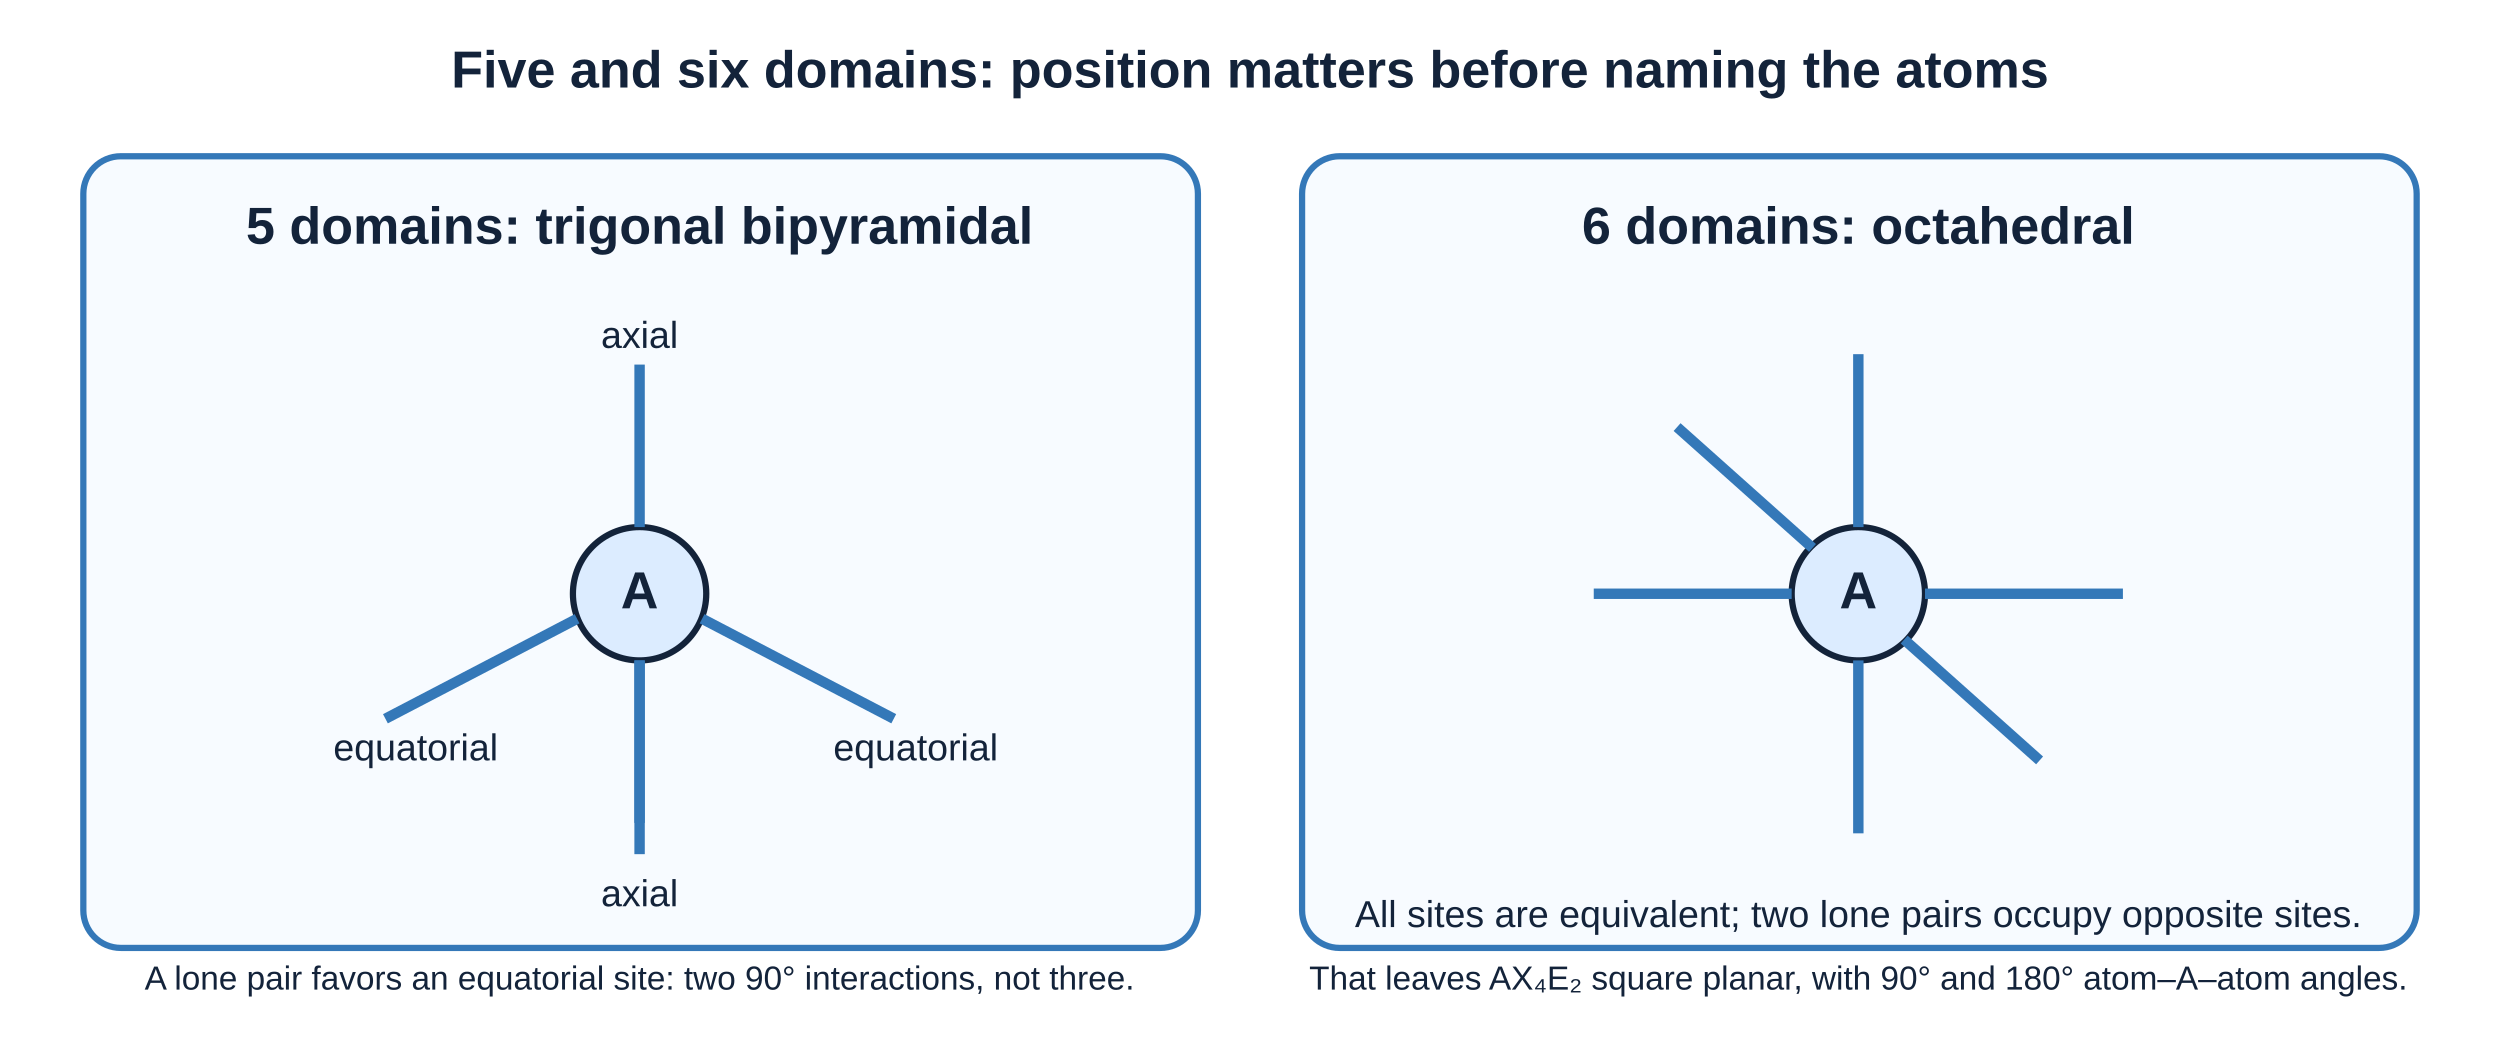
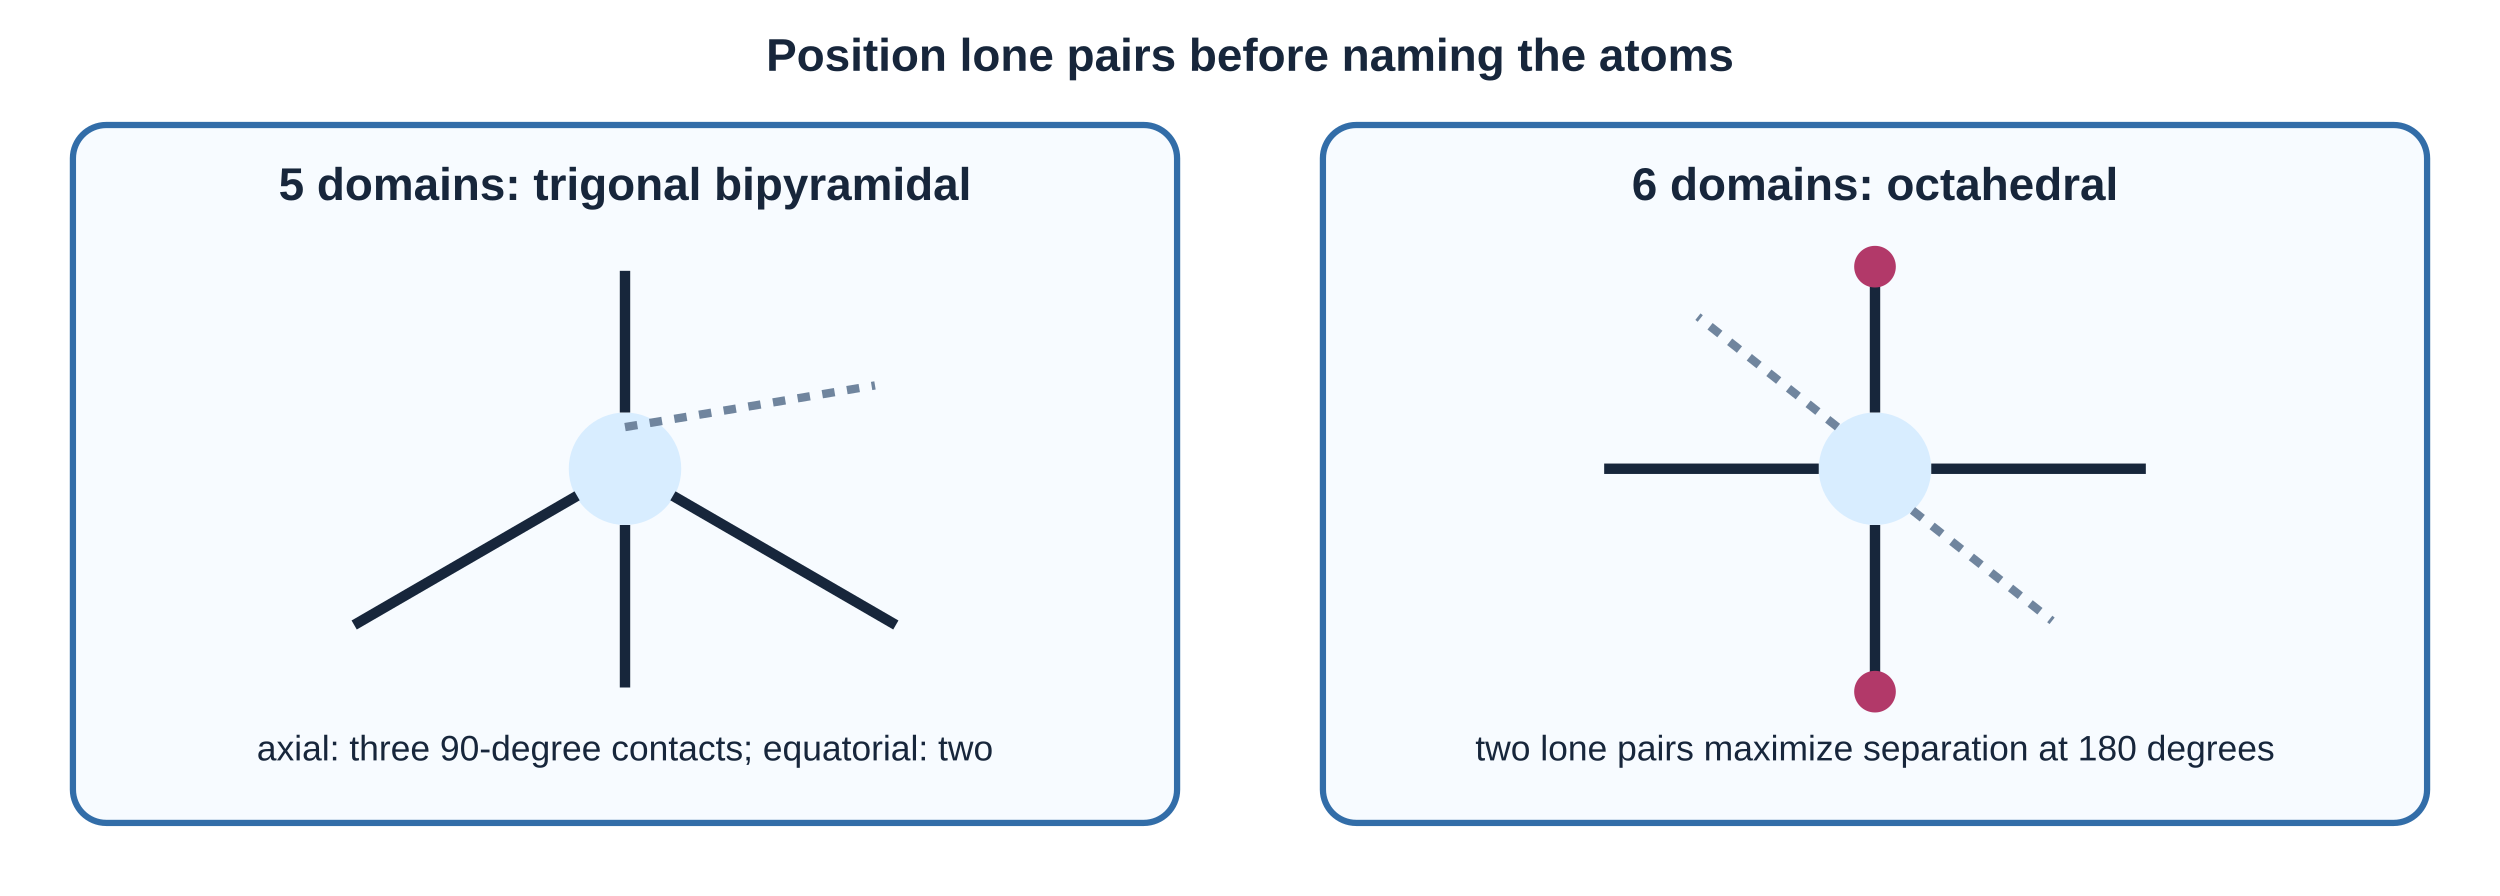
- <svg xmlns="http://www.w3.org/2000/svg" width="1200" height="500" viewBox="0 0 1200 500" role="img" aria-labelledby="title desc">
-   <style>text{font-family:Arial,sans-serif;fill:#13233a}.h{font-size:25px;font-weight:bold}.b{font-size:18px}.s{font-size:16px}.atom{fill:#dcecff;stroke:#13233a;stroke-width:3}.bond{stroke:#3478b8;stroke-width:5}.lp{fill:#b43b66}.card{fill:#f7fbff;stroke:#3478b8;stroke-width:3}</style>
-   <text x="600" y="42" text-anchor="middle" class="h">Five and six domains: position matters before naming the atoms</text>
-   <g transform="translate(40,75)">
-     <rect width="535" height="380" rx="18" class="card" />
-     <text x="267" y="42" text-anchor="middle" class="h">5 domains: trigonal bipyramidal</text>
-     <circle cx="267" cy="210" r="32" class="atom" />
-     <text x="267" y="217" text-anchor="middle" class="h">A</text>
-     <line x1="267" y1="178" x2="267" y2="100" class="bond" />
-     <line x1="267" y1="242" x2="267" y2="320" class="bond" />
-     <line x1="237" y1="222" x2="145" y2="270" class="bond" />
-     <line x1="297" y1="222" x2="389" y2="270" class="bond" />
-     <line x1="267" y1="242" x2="267" y2="335" class="bond" />
-     <text x="267" y="92" text-anchor="middle" class="b">axial</text>
-     <text x="267" y="360" text-anchor="middle" class="b">axial</text>
-     <text x="120" y="290" class="b">equatorial</text>
-     <text x="360" y="290" class="b">equatorial</text>
-     <text x="267" y="400" text-anchor="middle" class="s">A lone pair favors an equatorial site: two 90° interactions, not three.</text>
+ <svg xmlns="http://www.w3.org/2000/svg" width="1200" height="430" viewBox="0 0 1200 430" role="img" aria-labelledby="t d">
+   <style>.card{fill:#f7fbff;stroke:#326da8;stroke-width:3}.h{font:700 22px Arial;fill:#17263b}.b{font:17px Arial;fill:#17263b}.bond{stroke:#17263b;stroke-width:5}.back{stroke:#70859e;stroke-width:4;stroke-dasharray:6 6}.lp{fill:#b23969}</style>
+   <text x="600" y="34" text-anchor="middle" class="h">Position lone pairs before naming the atoms</text>
+   <g transform="translate(35 60)">
+     <rect class="card" width="530" height="335" rx="16" />
+     <text x="265" y="36" text-anchor="middle" class="h">5 domains: trigonal bipyramidal</text>
+     <circle cx="265" cy="165" r="27" fill="#d8edff" />
+     <line x1="265" y1="138" x2="265" y2="70" class="bond" />
+     <line x1="265" y1="192" x2="265" y2="270" class="bond" />
+     <line x1="242" y1="178" x2="135" y2="240" class="bond" />
+     <line x1="288" y1="178" x2="395" y2="240" class="bond" />
+     <line x1="265" y1="145" x2="385" y2="125" class="back" />
+     <text x="265" y="305" text-anchor="middle" class="b">axial: three 90-degree contacts; equatorial: two</text>
  </g>
-   <g transform="translate(625,75)">
-     <rect width="535" height="380" rx="18" class="card" />
-     <text x="267" y="42" text-anchor="middle" class="h">6 domains: octahedral</text>
-     <circle cx="267" cy="210" r="32" class="atom" />
-     <text x="267" y="217" text-anchor="middle" class="h">A</text>
-     <line x1="267" y1="178" x2="267" y2="95" class="bond" />
-     <line x1="267" y1="242" x2="267" y2="325" class="bond" />
-     <line x1="235" y1="210" x2="140" y2="210" class="bond" />
-     <line x1="299" y1="210" x2="394" y2="210" class="bond" />
-     <line x1="245" y1="188" x2="180" y2="130" class="bond" />
-     <line x1="289" y1="232" x2="354" y2="290" class="bond" />
-     <text x="267" y="370" text-anchor="middle" class="b">All sites are equivalent; two lone pairs occupy opposite sites.</text>
-     <text x="267" y="400" text-anchor="middle" class="s">That leaves AX₄E₂ square planar, with 90° and 180° atom–A–atom angles.</text>
+   <g transform="translate(635 60)">
+     <rect class="card" width="530" height="335" rx="16" />
+     <text x="265" y="36" text-anchor="middle" class="h">6 domains: octahedral</text>
+     <circle cx="265" cy="165" r="27" fill="#d8edff" />
+     <line x1="265" y1="138" x2="265" y2="65" class="bond" />
+     <line x1="265" y1="192" x2="265" y2="275" class="bond" />
+     <line x1="238" y1="165" x2="135" y2="165" class="bond" />
+     <line x1="292" y1="165" x2="395" y2="165" class="bond" />
+     <line x1="247" y1="145" x2="180" y2="92" class="back" />
+     <line x1="283" y1="185" x2="350" y2="238" class="back" />
+     <circle cx="265" cy="68" r="10" class="lp" />
+     <circle cx="265" cy="272" r="10" class="lp" />
+     <text x="265" y="305" text-anchor="middle" class="b">two lone pairs maximize separation at 180 degrees</text>
  </g>
</svg>
